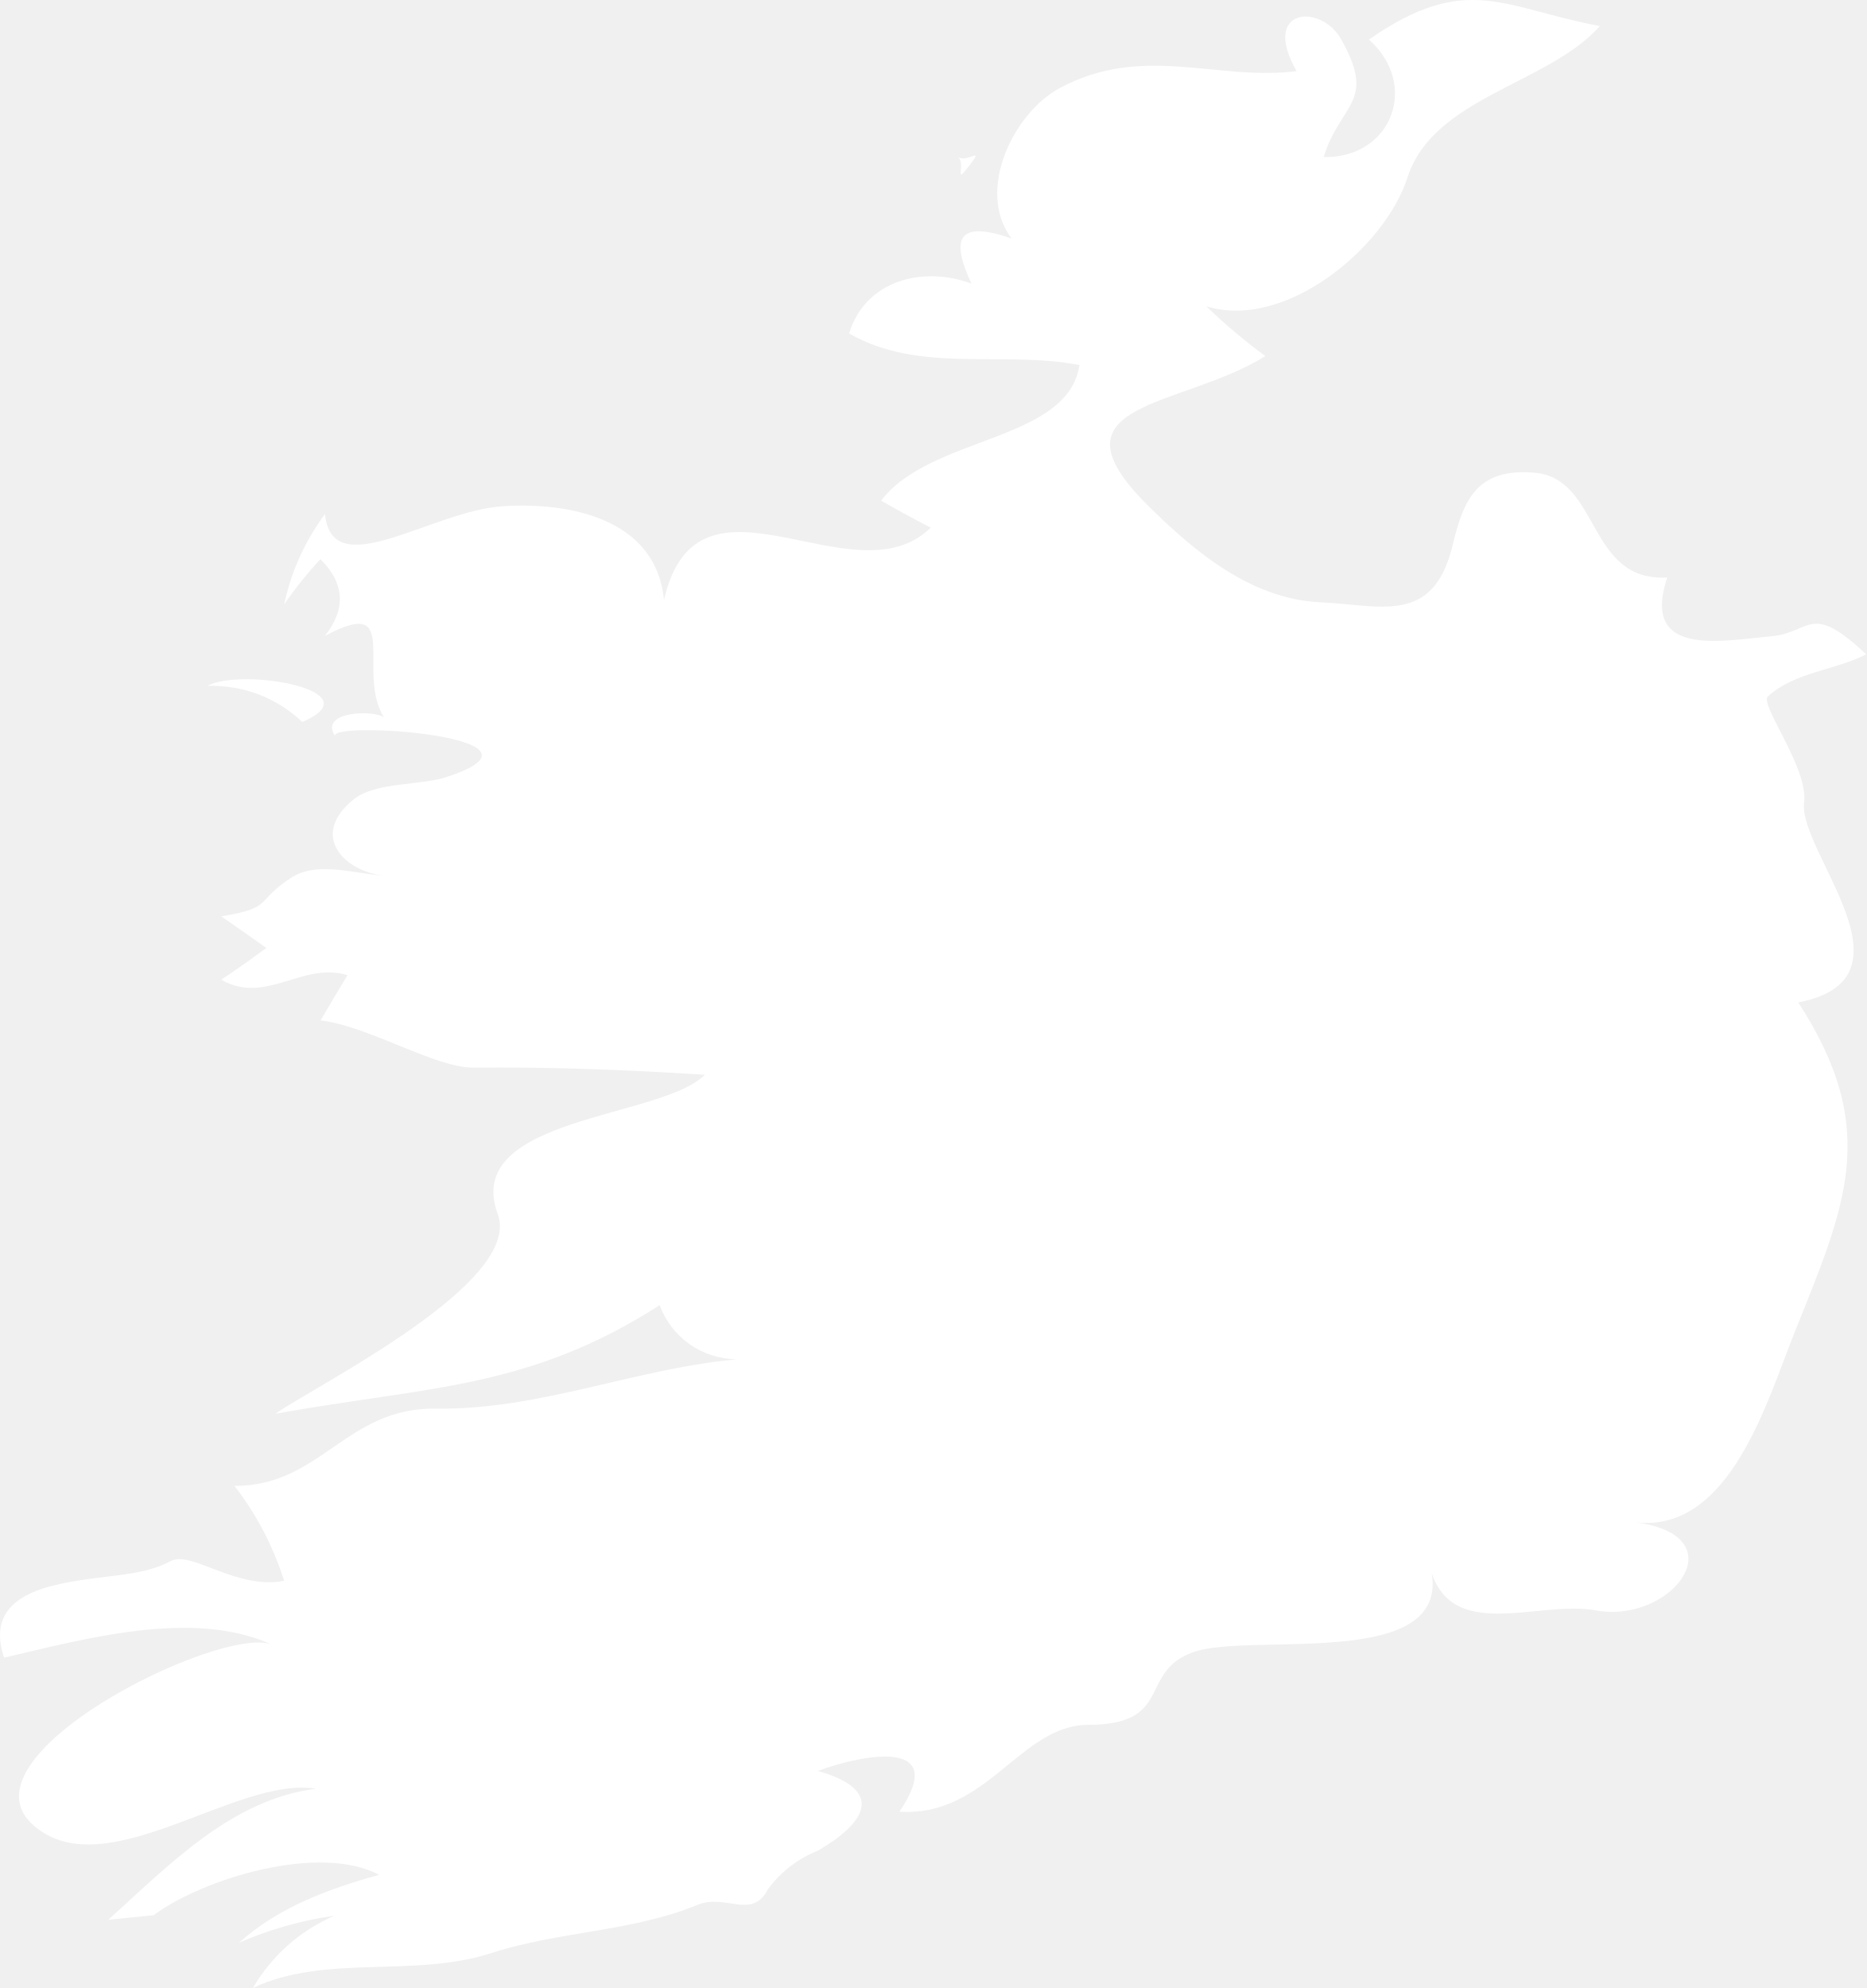
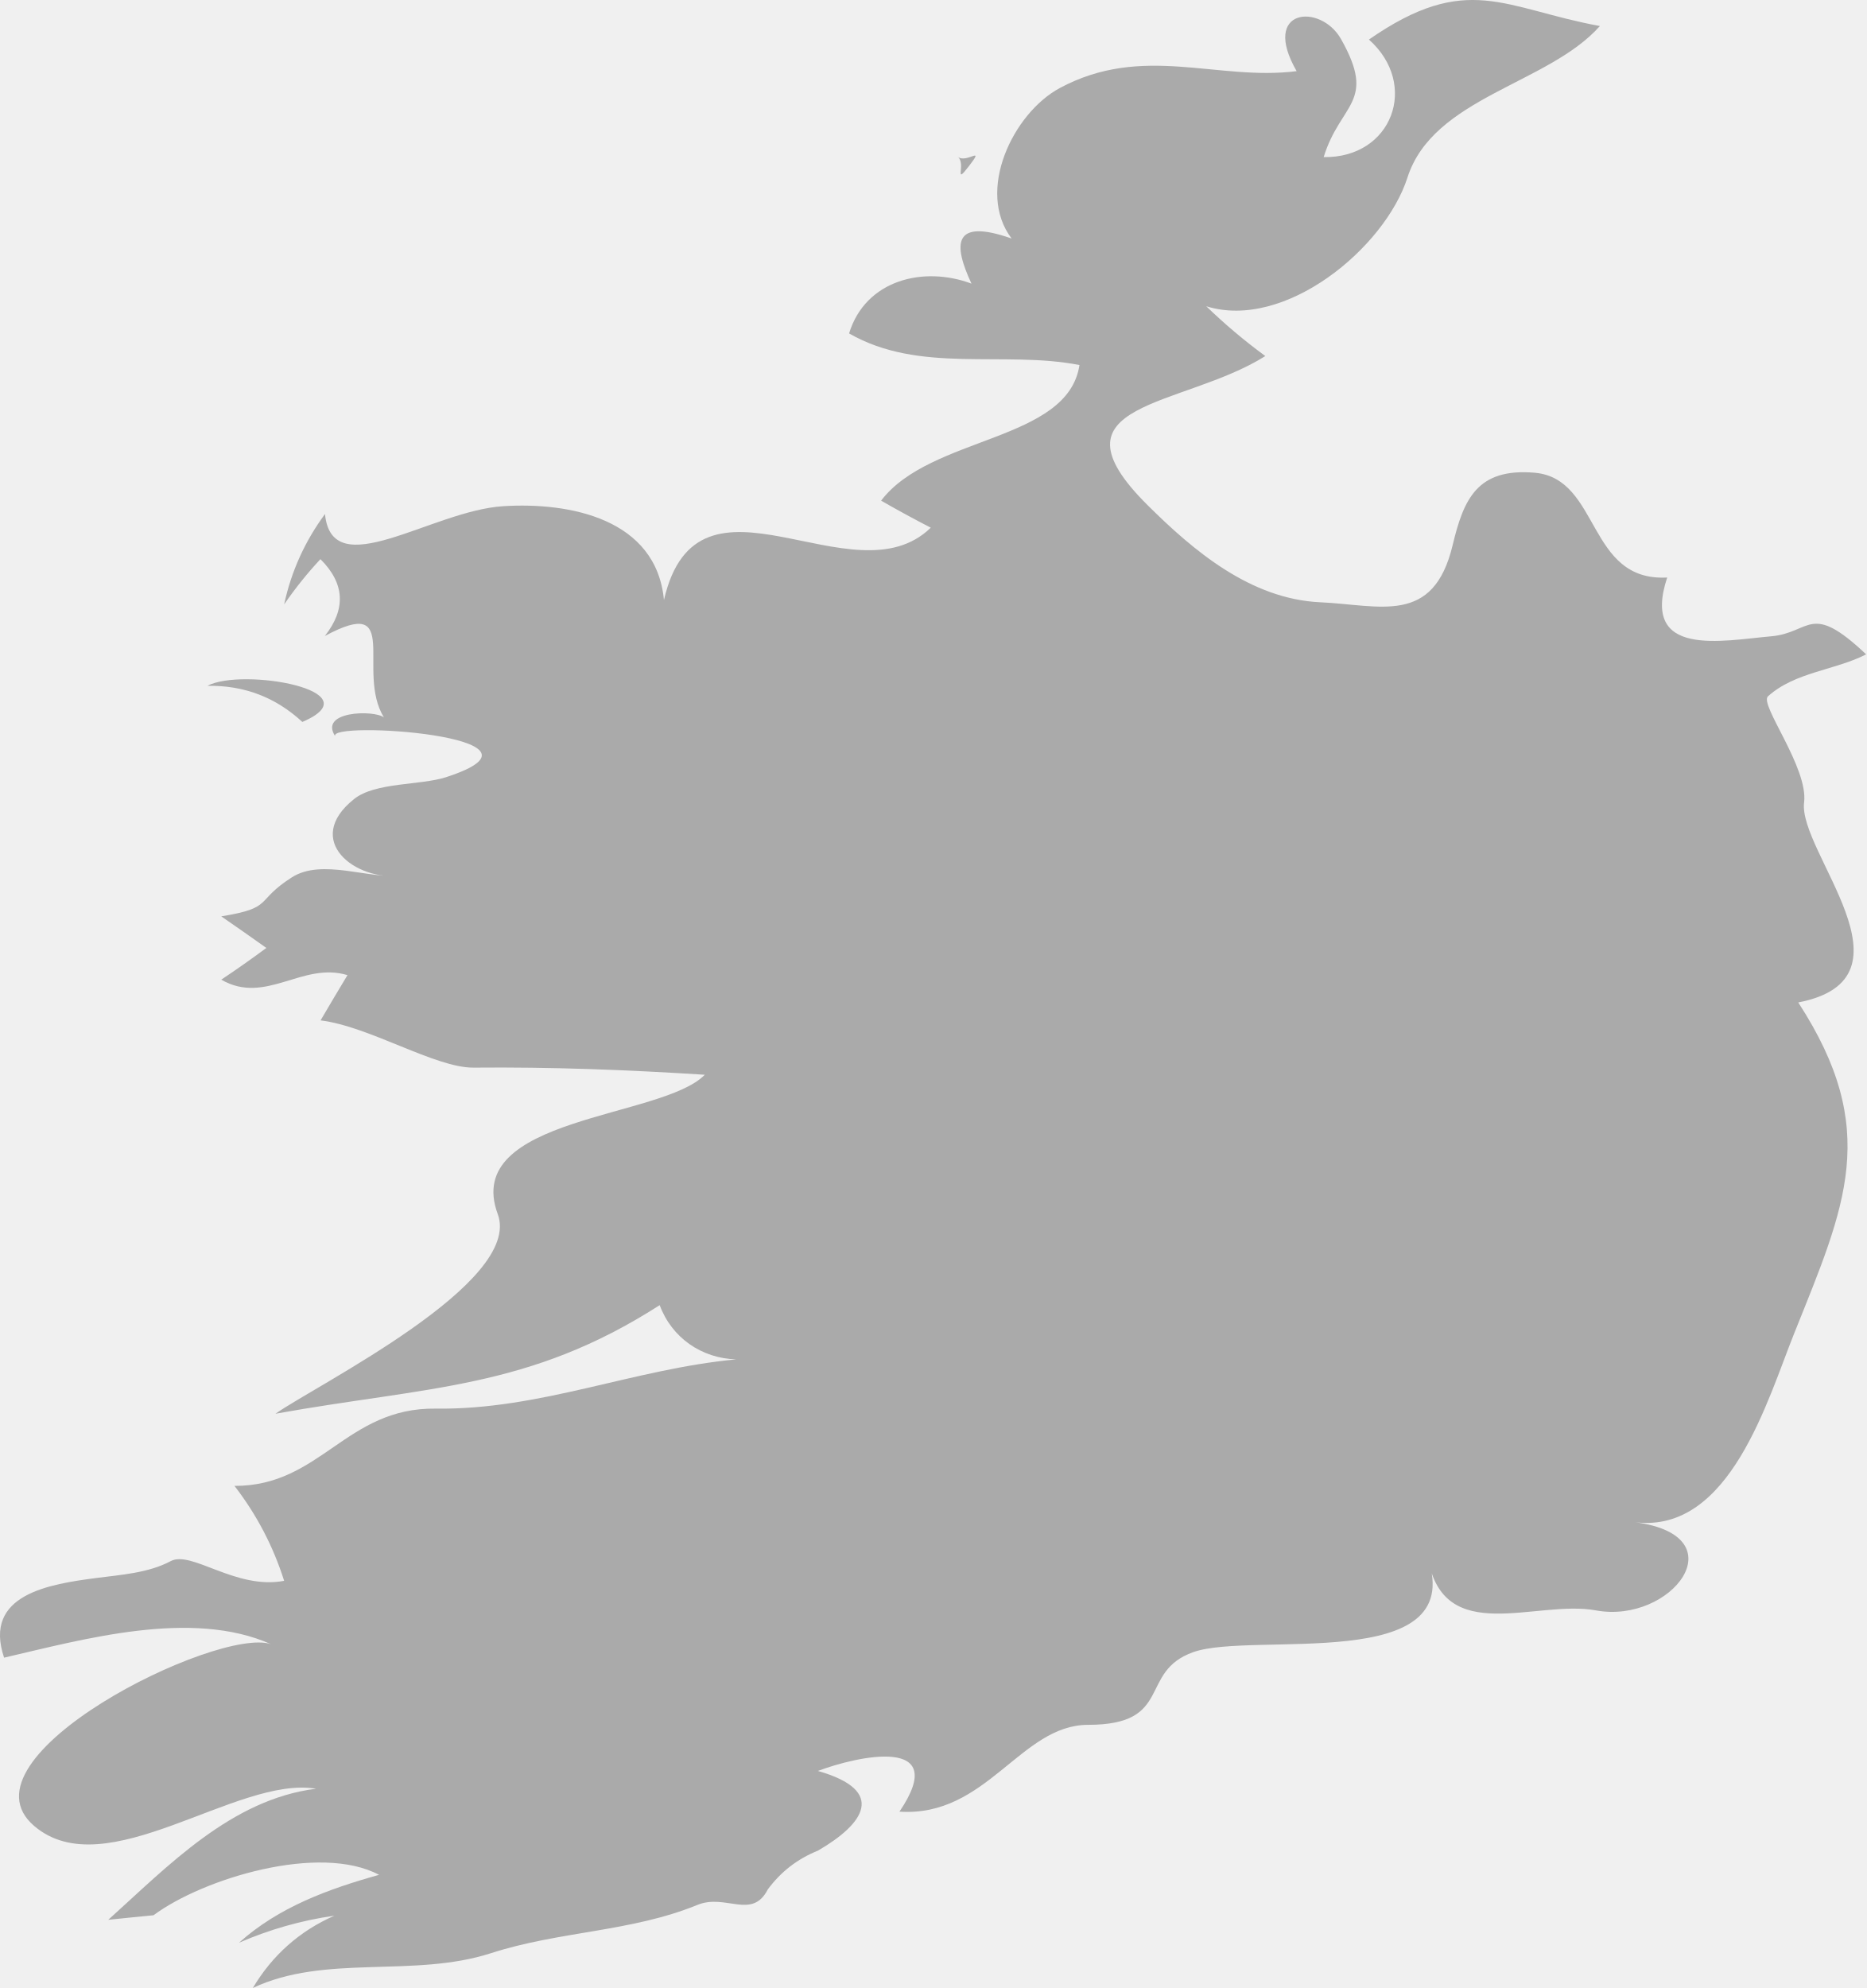
<svg xmlns="http://www.w3.org/2000/svg" width="3.47mm" height="3.696mm" viewBox="0 0 3.47 3.696" version="1.1" id="svg7070">
  <defs id="defs7064" />
  <g id="layer1" transform="translate(-196.6687,-32.5273)">
-     <g transform="matrix(0.2645833,0,0,0.2645833,133.8719,-33.29812)" id="ie" style="fill:#ffffff">
-       <path style="fill:#ffffff" d="m 244.073,249.891 c 0.061,0.049 -0.033,0.21 0.08,0.063 0.113,-0.147 -0.018,-0.014 -0.08,-0.063 z" id="path5352" />
-       <path style="fill:#ffffff" d="m 239.467,253.862 c 0.511,-0.22 -0.423,-0.384 -0.667,-0.254 0.257,-0.004 0.479,0.08 0.667,0.254 z" id="path5348" />
-       <path style="fill:#ffffff" d="m 238.421,262.247 c -0.106,0.01 -0.211,0.021 -0.318,0.032 0.421,-0.379 0.866,-0.847 1.46,-0.921 -0.557,-0.094 -1.475,0.692 -1.98,0.262 -0.568,-0.483 1.288,-1.403 1.663,-1.278 -0.557,-0.248 -1.314,-0.035 -1.875,0.095 -0.151,-0.448 0.325,-0.517 0.649,-0.56 0.17,-0.022 0.366,-0.035 0.521,-0.118 0.146,-0.079 0.458,0.203 0.798,0.138 -0.077,-0.243 -0.193,-0.465 -0.349,-0.667 0.606,0.002 0.784,-0.552 1.415,-0.543 0.733,0.01 1.39,-0.279 2.111,-0.346 -0.244,-0.007 -0.453,-0.152 -0.538,-0.381 -0.922,0.592 -1.629,0.57 -2.7,0.763 0.292,-0.205 1.741,-0.921 1.562,-1.403 -0.254,-0.687 1.156,-0.67 1.455,-0.979 -0.552,-0.035 -1.073,-0.055 -1.625,-0.05 -0.27,0.002 -0.729,-0.289 -1.075,-0.332 0.062,-0.106 0.125,-0.212 0.189,-0.318 -0.319,-0.096 -0.574,0.212 -0.887,0.032 0.108,-0.072 0.213,-0.146 0.317,-0.223 -0.105,-0.075 -0.211,-0.149 -0.317,-0.222 0.375,-0.061 0.231,-0.105 0.496,-0.274 0.213,-0.136 0.544,0.015 0.775,-0.012 -0.331,0.042 -0.7,-0.249 -0.338,-0.538 0.148,-0.119 0.465,-0.096 0.644,-0.153 0.891,-0.288 -0.853,-0.402 -0.775,-0.287 -0.121,-0.179 0.271,-0.188 0.341,-0.134 -0.2,-0.326 0.135,-0.868 -0.415,-0.572 0.15,-0.19 0.14,-0.37 -0.031,-0.54 -0.093,0.1 -0.178,0.206 -0.255,0.318 0.05,-0.232 0.146,-0.444 0.287,-0.635 0.049,0.5 0.748,-0.023 1.251,-0.055 0.471,-0.03 1.077,0.089 1.131,0.659 0.239,-1.038 1.33,0.022 1.875,-0.508 -0.118,-0.061 -0.234,-0.124 -0.349,-0.19 0.348,-0.458 1.312,-0.412 1.394,-0.953 -0.536,-0.104 -1.121,0.064 -1.619,-0.222 0.115,-0.377 0.524,-0.476 0.86,-0.35 -0.128,-0.275 -0.135,-0.463 0.282,-0.317 -0.253,-0.334 0.01,-0.88 0.338,-1.057 0.584,-0.314 1.107,-0.048 1.665,-0.119 -0.255,-0.443 0.167,-0.479 0.311,-0.227 0.255,0.45 -0.003,0.448 -0.121,0.831 0.48,0.008 0.674,-0.509 0.318,-0.826 0.691,-0.48 0.948,-0.219 1.623,-0.095 -0.363,0.409 -1.17,0.499 -1.352,1.064 -0.16,0.498 -0.863,1.077 -1.414,0.905 0.13,0.126 0.269,0.243 0.415,0.35 -0.583,0.366 -1.564,0.316 -0.828,1.047 0.322,0.32 0.723,0.66 1.213,0.683 0.422,0.019 0.795,0.165 0.931,-0.4 0.077,-0.322 0.171,-0.546 0.579,-0.51 0.46,0.042 0.365,0.767 0.929,0.736 -0.188,0.568 0.389,0.443 0.732,0.413 0.28,-0.025 0.271,-0.247 0.666,0.127 -0.22,0.113 -0.499,0.123 -0.69,0.295 -0.062,0.057 0.285,0.501 0.254,0.746 -0.043,0.344 0.832,1.236 -0.041,1.405 0.582,0.895 0.331,1.428 -0.028,2.324 -0.187,0.464 -0.45,1.405 -1.114,1.329 0.725,0.098 0.25,0.716 -0.279,0.619 -0.422,-0.078 -1.069,0.259 -1.181,-0.365 0.273,0.815 -1.23,0.51 -1.649,0.658 -0.39,0.138 -0.134,0.511 -0.74,0.511 -0.474,0 -0.712,0.651 -1.325,0.61 0.365,-0.539 -0.298,-0.39 -0.573,-0.286 0.49,0.14 0.321,0.374 0,0.56 -0.144,0.058 -0.26,0.148 -0.352,0.272 -0.111,0.217 -0.296,0.028 -0.494,0.109 -0.467,0.191 -0.967,0.183 -1.453,0.34 -0.542,0.175 -1.165,0.004 -1.672,0.244 0.137,-0.23 0.328,-0.4 0.573,-0.508 -0.232,0.033 -0.456,0.097 -0.67,0.19 0.278,-0.25 0.629,-0.378 0.984,-0.477 -0.416,-0.222 -1.233,0.023 -1.585,0.284 z" id="path5402" />
+     <g transform="matrix(0.2645833,0,0,0.2645833,133.8719,-33.29812)" id="ie">
+       <path style="fill:#aaaaaa" d="m 244.073,249.891 c 0.061,0.049 -0.033,0.21 0.08,0.063 0.113,-0.147 -0.018,-0.014 -0.08,-0.063 z" id="path5352" />
+       <path style="fill:#aaaaaa" d="m 239.467,253.862 c 0.511,-0.22 -0.423,-0.384 -0.667,-0.254 0.257,-0.004 0.479,0.08 0.667,0.254 z" id="path5348" />
+       <path style="fill:#aaaaaa" d="m 238.421,262.247 c -0.106,0.01 -0.211,0.021 -0.318,0.032 0.421,-0.379 0.866,-0.847 1.46,-0.921 -0.557,-0.094 -1.475,0.692 -1.98,0.262 -0.568,-0.483 1.288,-1.403 1.663,-1.278 -0.557,-0.248 -1.314,-0.035 -1.875,0.095 -0.151,-0.448 0.325,-0.517 0.649,-0.56 0.17,-0.022 0.366,-0.035 0.521,-0.118 0.146,-0.079 0.458,0.203 0.798,0.138 -0.077,-0.243 -0.193,-0.465 -0.349,-0.667 0.606,0.002 0.784,-0.552 1.415,-0.543 0.733,0.01 1.39,-0.279 2.111,-0.346 -0.244,-0.007 -0.453,-0.152 -0.538,-0.381 -0.922,0.592 -1.629,0.57 -2.7,0.763 0.292,-0.205 1.741,-0.921 1.562,-1.403 -0.254,-0.687 1.156,-0.67 1.455,-0.979 -0.552,-0.035 -1.073,-0.055 -1.625,-0.05 -0.27,0.002 -0.729,-0.289 -1.075,-0.332 0.062,-0.106 0.125,-0.212 0.189,-0.318 -0.319,-0.096 -0.574,0.212 -0.887,0.032 0.108,-0.072 0.213,-0.146 0.317,-0.223 -0.105,-0.075 -0.211,-0.149 -0.317,-0.222 0.375,-0.061 0.231,-0.105 0.496,-0.274 0.213,-0.136 0.544,0.015 0.775,-0.012 -0.331,0.042 -0.7,-0.249 -0.338,-0.538 0.148,-0.119 0.465,-0.096 0.644,-0.153 0.891,-0.288 -0.853,-0.402 -0.775,-0.287 -0.121,-0.179 0.271,-0.188 0.341,-0.134 -0.2,-0.326 0.135,-0.868 -0.415,-0.572 0.15,-0.19 0.14,-0.37 -0.031,-0.54 -0.093,0.1 -0.178,0.206 -0.255,0.318 0.05,-0.232 0.146,-0.444 0.287,-0.635 0.049,0.5 0.748,-0.023 1.251,-0.055 0.471,-0.03 1.077,0.089 1.131,0.659 0.239,-1.038 1.33,0.022 1.875,-0.508 -0.118,-0.061 -0.234,-0.124 -0.349,-0.19 0.348,-0.458 1.312,-0.412 1.394,-0.953 -0.536,-0.104 -1.121,0.064 -1.619,-0.222 0.115,-0.377 0.524,-0.476 0.86,-0.35 -0.128,-0.275 -0.135,-0.463 0.282,-0.317 -0.253,-0.334 0.01,-0.88 0.338,-1.057 0.584,-0.314 1.107,-0.048 1.665,-0.119 -0.255,-0.443 0.167,-0.479 0.311,-0.227 0.255,0.45 -0.003,0.448 -0.121,0.831 0.48,0.008 0.674,-0.509 0.318,-0.826 0.691,-0.48 0.948,-0.219 1.623,-0.095 -0.363,0.409 -1.17,0.499 -1.352,1.064 -0.16,0.498 -0.863,1.077 -1.414,0.905 0.13,0.126 0.269,0.243 0.415,0.35 -0.583,0.366 -1.564,0.316 -0.828,1.047 0.322,0.32 0.723,0.66 1.213,0.683 0.422,0.019 0.795,0.165 0.931,-0.4 0.077,-0.322 0.171,-0.546 0.579,-0.51 0.46,0.042 0.365,0.767 0.929,0.736 -0.188,0.568 0.389,0.443 0.732,0.413 0.28,-0.025 0.271,-0.247 0.666,0.127 -0.22,0.113 -0.499,0.123 -0.69,0.295 -0.062,0.057 0.285,0.501 0.254,0.746 -0.043,0.344 0.832,1.236 -0.041,1.405 0.582,0.895 0.331,1.428 -0.028,2.324 -0.187,0.464 -0.45,1.405 -1.114,1.329 0.725,0.098 0.25,0.716 -0.279,0.619 -0.422,-0.078 -1.069,0.259 -1.181,-0.365 0.273,0.815 -1.23,0.51 -1.649,0.658 -0.39,0.138 -0.134,0.511 -0.74,0.511 -0.474,0 -0.712,0.651 -1.325,0.61 0.365,-0.539 -0.298,-0.39 -0.573,-0.286 0.49,0.14 0.321,0.374 0,0.56 -0.144,0.058 -0.26,0.148 -0.352,0.272 -0.111,0.217 -0.296,0.028 -0.494,0.109 -0.467,0.191 -0.967,0.183 -1.453,0.34 -0.542,0.175 -1.165,0.004 -1.672,0.244 0.137,-0.23 0.328,-0.4 0.573,-0.508 -0.232,0.033 -0.456,0.097 -0.67,0.19 0.278,-0.25 0.629,-0.378 0.984,-0.477 -0.416,-0.222 -1.233,0.023 -1.585,0.284 z" id="path5402" />
    </g>
  </g>
</svg>
